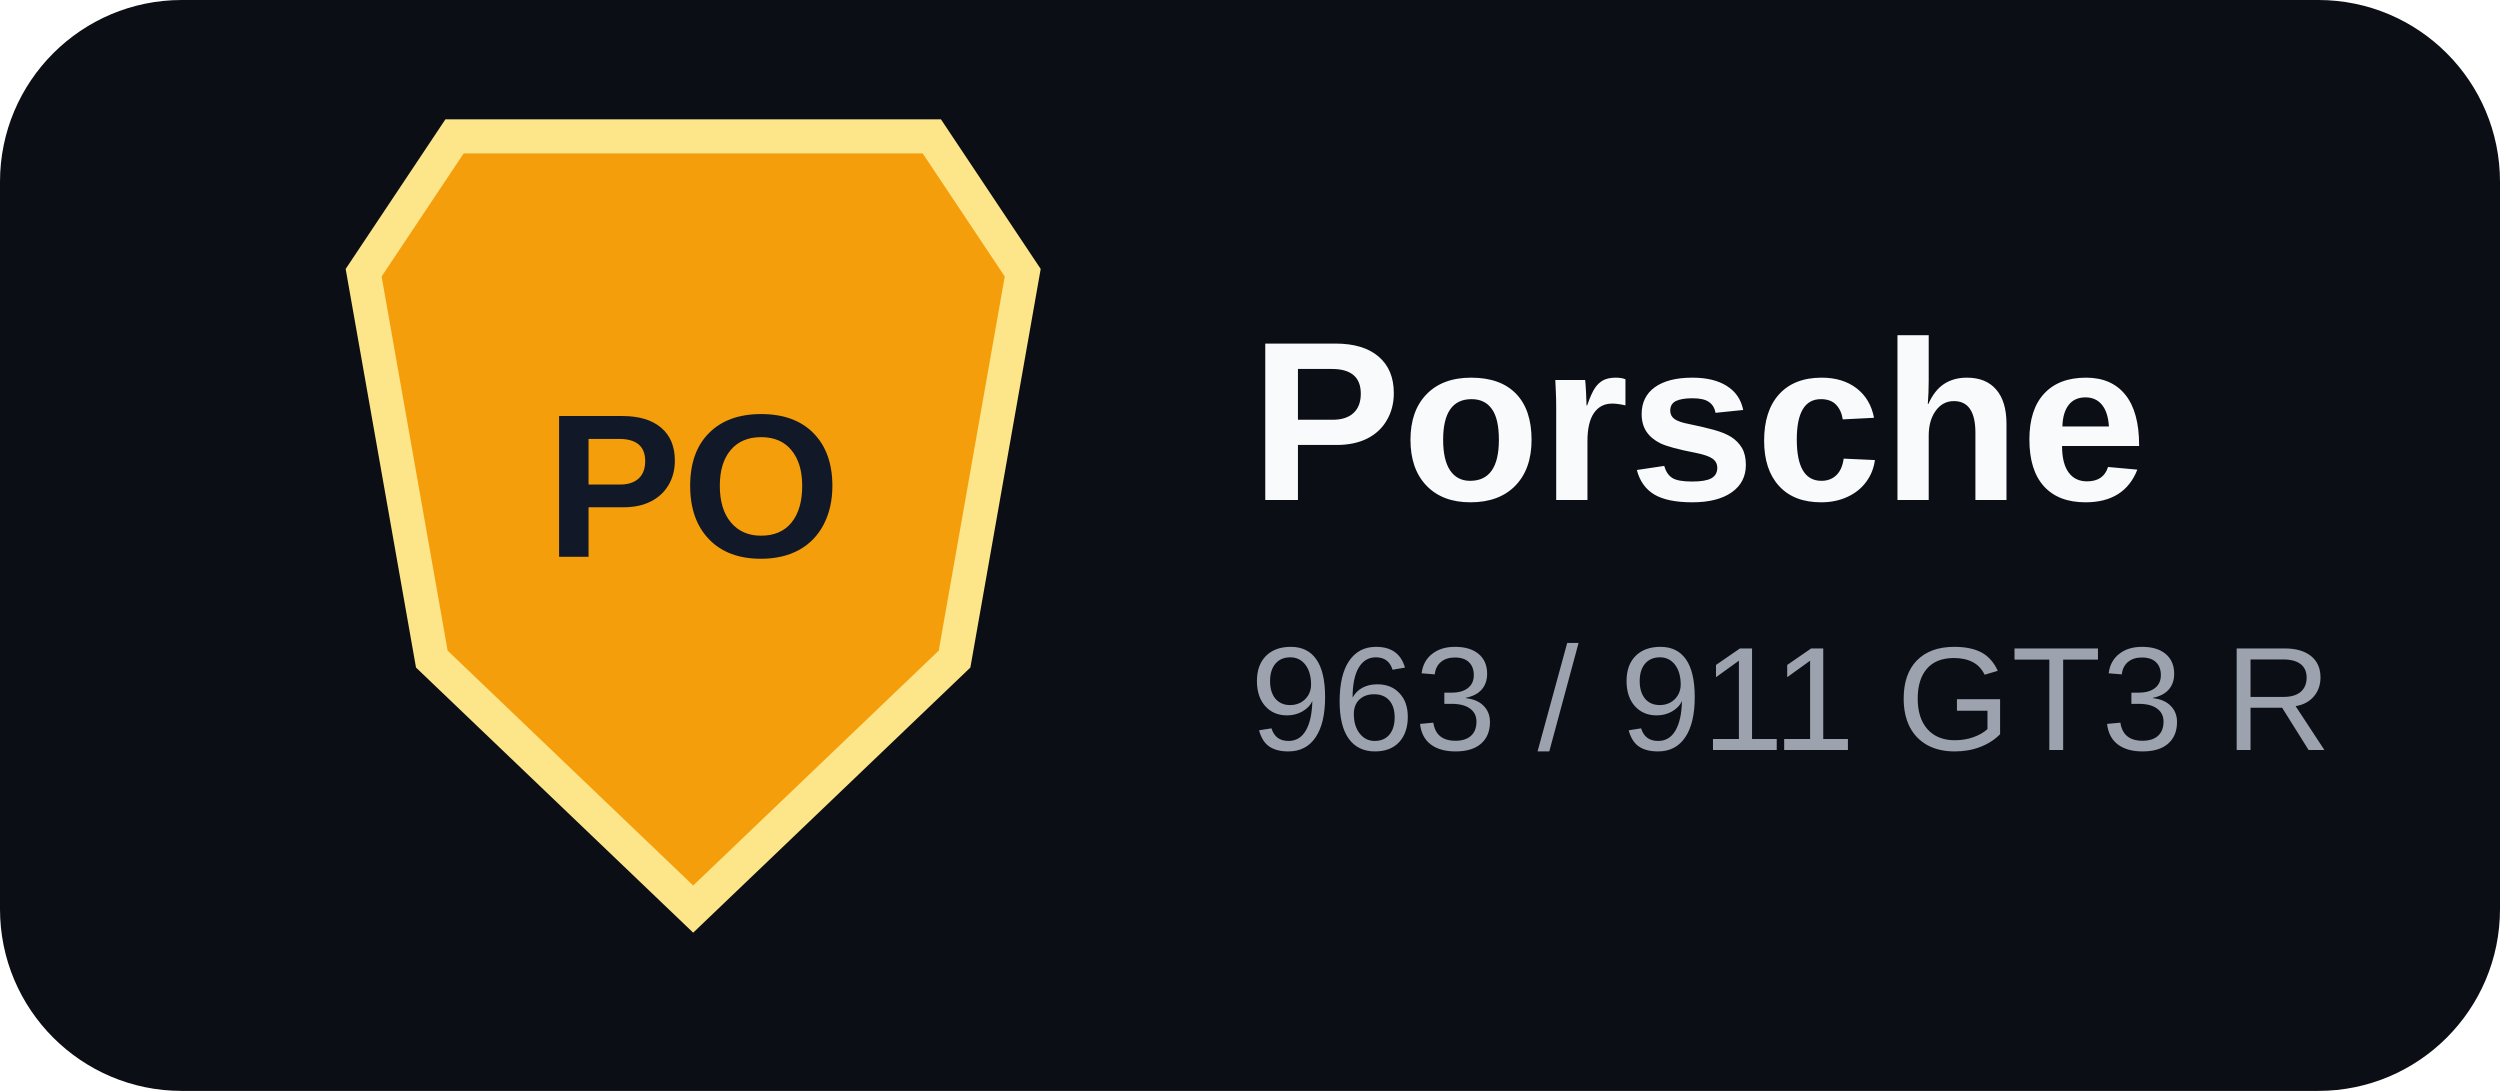
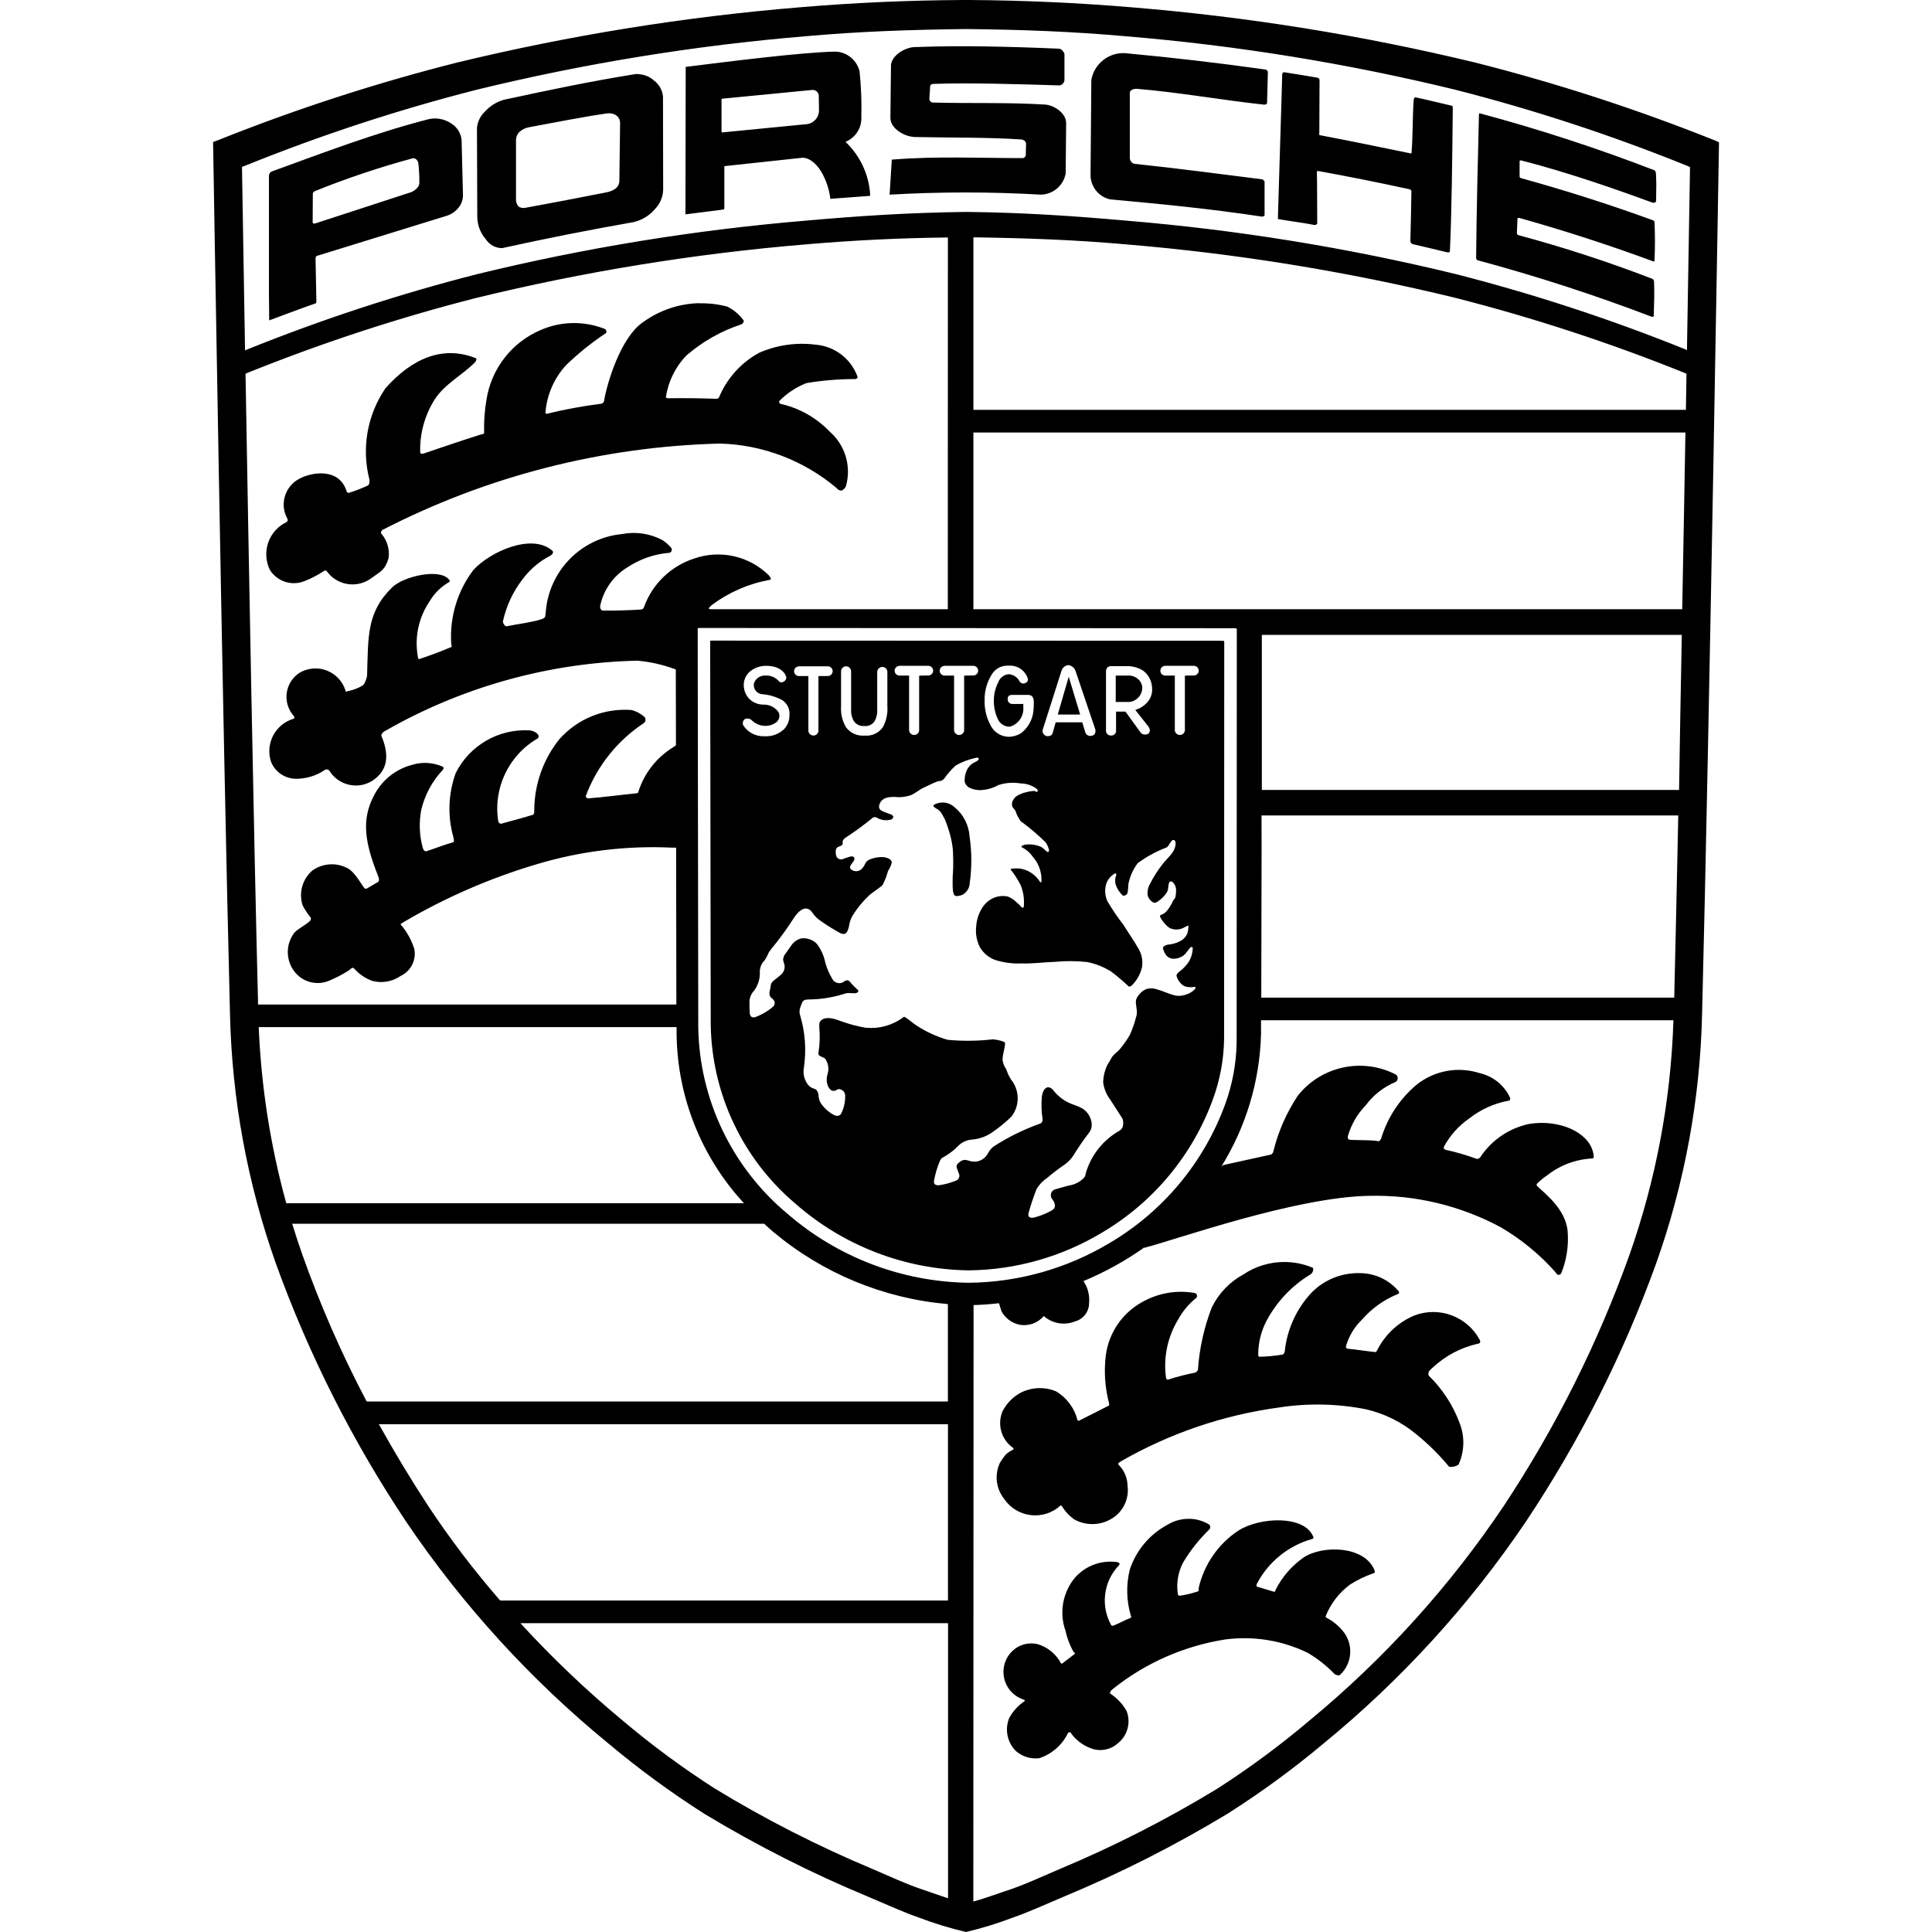
- <svg xmlns="http://www.w3.org/2000/svg" viewBox="0 0 220 96">
-   <rect width="220" height="96" rx="16" fill="#0b0e15" />
-   <path d="M40 12h42l8 12-6 34-23 22-23-22-6-34z" fill="#f59e0b" stroke="#fde68a" stroke-width="3" />
-   <text x="61" y="49" text-anchor="middle" fill="#111827" font-size="18" font-family="Arial" font-weight="700">PO</text>
-   <text x="110" y="44" fill="#f8fafc" font-size="20" font-family="Arial" font-weight="700">Porsche</text>
-   <text x="110" y="66" fill="#9ca3af" font-size="13" font-family="Arial">963 / 911 GT3 R</text>
+ <svg xmlns="http://www.w3.org/2000/svg" role="img" viewBox="0 0 24 24">
+   <path d="M11.972 0A25.68 25.68 0 0 0 9.93.091a27.858 27.858 0 0 0-4.248.685 23.565 23.565 0 0 0-2.975.966l-.06.022s.118 7.243.21 10.831a9.934 9.934 0 0 0 .569 3.098 14.899 14.899 0 0 0 1.622 3.214A12.884 12.884 0 0 0 7.56 21.66a11.234 11.234 0 0 0 1.192.873 15.214 15.214 0 0 0 2.038 1.031c.233.098.436.192.62.255A4.58 4.58 0 0 0 12 24a4.58 4.58 0 0 0 .59-.182c.182-.063.387-.156.62-.255a15.22 15.22 0 0 0 2.037-1.031 11.25 11.25 0 0 0 1.194-.873 12.88 12.88 0 0 0 2.511-2.752 14.889 14.889 0 0 0 1.622-3.214 9.934 9.934 0 0 0 .57-3.098c.091-3.588.21-10.827.21-10.827a.635.635 0 0 0-.057-.026 23.564 23.564 0 0 0-2.976-.966 27.856 27.856 0 0 0-4.248-.684A26.068 26.068 0 0 0 12.031 0zm0 .361h.057c.679.008 1.288.03 1.963.09a26.585 26.585 0 0 1 4.084.663 22.53 22.53 0 0 1 2.861.937.619.619 0 0 1 .057.025l-.038 2.274a.113.113 0 0 0-.019-.01 22.55 22.55 0 0 0-2.86-.937 26.61 26.61 0 0 0-4.085-.662c-.675-.06-1.281-.1-1.96-.108h-.058c-.679.009-1.29.048-1.965.108a26.608 26.608 0 0 0-4.084.665 22.547 22.547 0 0 0-2.861.938.116.116 0 0 0-.02.01l-.038-2.281.058-.022a22.527 22.527 0 0 1 2.86-.937A26.581 26.581 0 0 1 10.01.45c.675-.06 1.284-.08 1.963-.089zm.288.216a16.633 16.633 0 0 0-.902.008c-.121.005-.288.109-.29.23l-.007.648c-.002.132.172.236.305.239.462.01.87.002 1.318.03.033.003.062.023.062.056l-.003.13a.042.042 0 0 1-.045.046c-.521 0-1.066-.025-1.593.017-.028.002-.027-.005-.028.023l-.024.384-.002.03a16.318 16.318 0 0 1 1.882 0 .32.32 0 0 0 .305-.262l.006-.627c0-.129-.158-.224-.261-.23-.442-.028-.945-.013-1.394-.025a.046.046 0 0 1-.044-.05l.009-.145c0-.028.019-.036.047-.037.444-.016 1.107.005 1.562.019a.072.072 0 0 0 .06-.07V.674c0-.017-.032-.067-.063-.068V.605a33.113 33.113 0 0 0-.9-.028zm-1.88.064c-.423.008-1.341.125-1.862.19L8.515 2.64v.023l.47-.06a.014.014 0 0 0 .01-.006.014.014 0 0 0 .003-.01v-.523l.947-.102c.083-.015.18.046.256.169a.88.88 0 0 1 .114.339l.467-.035c.01 0 .03 0 .028-.01a.988.988 0 0 0-.307-.663.316.316 0 0 0 .197-.31 4.34 4.34 0 0 0-.022-.564.32.32 0 0 0-.3-.247zm3.59.019a.404.404 0 0 0-.413.332l-.01 1.195a.312.312 0 0 0 .24.289c.61.057 1.21.112 1.89.215.011 0 .032-.007.032-.017v-.416c0-.009-.02-.028-.027-.03-.454-.057-1.053-.137-1.589-.193a.076.076 0 0 1-.058-.07v-.812c0-.034.05-.052.084-.05.529.044 1.056.14 1.584.197.014.002.036-.007.037-.021l.01-.382a.037.037 0 0 0-.029-.033 36.382 36.382 0 0 0-1.75-.204zm1.98.237c-.012 0-.022.014-.022.025-.006.274-.045 1.457-.053 1.772v.027c.155.027.326.048.453.074.014.002.035-.008.035-.022-.002-.207 0-.448-.004-.636 0-.013.006-.014.02-.012a31.392 31.392 0 0 1 1.102.22c.008 0 .052.007.052.03-.003.217-.007.4-.013.617a.041.041 0 0 0 .027.04c.145.033.283.067.42.1.037.008.043.001.044-.012.022-.451.03-1.174.036-1.784 0-.008-.003-.02-.01-.022-.153-.035-.297-.072-.453-.105-.014-.003-.022.02-.023.035-.015.223-.009.43-.026.652 0 .008 0 .012-.009.01-.37-.076-.765-.158-1.132-.227-.01-.002-.006-.02-.005-.031l.003-.653a.033.033 0 0 0-.026-.03 23.196 23.196 0 0 0-.417-.068zM7.934.92a.303.303 0 0 0-.037 0c-.543.086-1.089.201-1.64.32a.5.5 0 0 0-.23.143.322.322 0 0 0-.102.205l.004 1.118a.434.434 0 0 0 .106.266.24.24 0 0 0 .204.11 38.518 38.518 0 0 1 1.633-.323.497.497 0 0 0 .268-.166.362.362 0 0 0 .098-.23L8.236 1.2a.28.28 0 0 0-.11-.198.303.303 0 0 0-.191-.08zm2.157.197a.076.076 0 0 1 .08.069l.003.189a.172.172 0 0 1-.14.166l-1.062.104-.009-.008V1.23l.009-.004 1.111-.108a.076.076 0 0 1 .008 0zm-2.52.29a.167.167 0 0 1 .078.022.117.117 0 0 1 .054.106l-.009.704a.125.125 0 0 1-.049.105.291.291 0 0 1-.12.047 61.16 61.16 0 0 1-.997.19.106.106 0 0 1-.088-.017.133.133 0 0 1-.03-.1v-.726a.143.143 0 0 1 .04-.097.243.243 0 0 1 .12-.06c.29-.054.67-.129.968-.172a.167.167 0 0 1 .033-.002zm10.81 0l-.001.001c-.008 0-.008.012-.008.019-.014.606-.03 1.167-.035 1.773 0 .013.006.03.018.033a22.245 22.245 0 0 1 2.158.7c.032.011.031-.013.031-.022.003-.138.01-.278.003-.416a.041.041 0 0 0-.025-.033 16.602 16.602 0 0 0-1.66-.541.028.028 0 0 1-.019-.026l.008-.18c0-.008.014-.01.022-.008a21.848 21.848 0 0 1 1.67.542c.01.003.01-.01.01-.019a5.121 5.121 0 0 0 0-.468.029.029 0 0 0-.02-.026 21.457 21.457 0 0 0-1.638-.523c-.008-.002-.018-.01-.018-.018v-.192c0-.008.013-.013.021-.01.564.144 1.184.36 1.615.519.038.014.06.008.06-.027 0-.157.006-.168-.002-.324-.002-.02-.004-.04-.022-.047a21.383 21.383 0 0 0-2.169-.707zm-12.97.064a.365.365 0 0 0-.084.009c-.65.166-1.303.414-1.956.652a.063.063 0 0 0-.03.052V3.65l.003.33s.471-.177.573-.21c.013-.004.013-.017.013-.031l-.01-.52c0-.015.002-.037.016-.04l1.625-.502a.306.306 0 0 0 .138-.101.237.237 0 0 0 .052-.156l-.017-.683a.272.272 0 0 0-.119-.197.365.365 0 0 0-.204-.068zm-.286.496c.036-.01.07.031.072.063a1.86 1.86 0 0 1 .012.25c-.001.045-.066.097-.11.11l-1.184.386c-.011.004-.031 0-.031-.012l.002-.358c0-.017.02-.031.036-.036a10.796 10.796 0 0 1 1.203-.403zm6.967.981c.653.01 1.246.03 1.9.088a26.591 26.591 0 0 1 4.083.663 22.501 22.501 0 0 1 2.861.937.107.107 0 0 1 .014.007 89.441 89.441 0 0 0-.007.448h-8.851zm-.317.002l-.001 4.618H8.827c-.043-.004-.015-.023.015-.052a1.71 1.71 0 0 1 .715-.312c.022-.002.028-.014-.003-.054a.898.898 0 0 0-.93-.212.985.985 0 0 0-.624.603.04.04 0 0 1-.04.031 6.734 6.734 0 0 1-.47.013c-.025 0-.037-.032-.035-.056a.737.737 0 0 1 .343-.484 1.1 1.1 0 0 1 .519-.178.04.04 0 0 0 .02-.063.515.515 0 0 0-.105-.093.758.758 0 0 0-.504-.077 1.053 1.053 0 0 0-.948.964c-.01.06.006.074-.053.094-.112.038-.322.064-.434.088-.02.003-.05-.043-.045-.063a1.309 1.309 0 0 1 .244-.522 1.006 1.006 0 0 1 .342-.291c.026-.013.05-.044.026-.064-.253-.22-.771.012-.98.241a1.37 1.37 0 0 0-.275.91c0 .016.014.041 0 .047a4.942 4.942 0 0 1-.4.15c-.012.003-.014-.028-.016-.04a.93.93 0 0 1 .147-.677.661.661 0 0 1 .244-.241c.01-.006.008-.018 0-.028-.115-.149-.569-.042-.708.094-.32.312-.297.615-.312 1.097-.001.023-.03.111-.056.123a.57.57 0 0 1-.184.07c-.021.006-.023.014-.028-.007a.39.39 0 0 0-.57-.222.356.356 0 0 0-.077.532c.015.017.02.034-.003.041a.42.42 0 0 0-.275.534.336.336 0 0 0 .296.21.628.628 0 0 0 .37-.108.043.043 0 0 1 .06.01.386.386 0 0 0 .531.124c.162-.107.234-.273.114-.559-.007-.016.02-.046.034-.054a6.615 6.615 0 0 1 3.144-.88 1.78 1.78 0 0 1 .456.101.094.094 0 0 1 .023.008l.002.941a.19.19 0 0 1-.034.025 1.005 1.005 0 0 0-.432.55c-.004.017-.006.021-.035.024-.193.019-.399.047-.591.062-.011.002-.032-.019-.028-.03a1.87 1.87 0 0 1 .725-.908.057.057 0 0 0 .01-.067.375.375 0 0 0-.168-.093 1.087 1.087 0 0 0-.895.362 1.418 1.418 0 0 0-.312.875c-.001.022.003.058-.019.065-.124.039-.261.074-.39.11-.015.004-.035-.011-.038-.027a1.006 1.006 0 0 1 .486-1.03c.051-.04-.038-.102-.102-.102a.963.963 0 0 0-.913.53 1.301 1.301 0 0 0-.03.793c.003.023.019.063-.006.069-.079.019-.265.09-.323.108-.021.007-.035-.003-.047-.03a1.041 1.041 0 0 1-.021-.488 1.102 1.102 0 0 1 .268-.493c.008-.01.011-.032 0-.037a.54.54 0 0 0-.378-.025.74.74 0 0 0-.477.38c-.159.297-.118.583.051 1.005.008.02.018.058 0 .07l-.137.08c-.017.013-.032.002-.044-.015-.055-.078-.124-.202-.21-.24a.415.415 0 0 0-.428.035.406.406 0 0 0-.12.431.875.875 0 0 0 .1.152c.01.014-.001.036-.013.047-.059.052-.14.09-.188.14a.395.395 0 0 0-.01.471.365.365 0 0 0 .45.123 1.624 1.624 0 0 0 .232-.122c.027-.018.045-.051.07-.025a.546.546 0 0 0 .224.153.427.427 0 0 0 .354-.062.305.305 0 0 0 .168-.338.875.875 0 0 0-.143-.27c-.033-.035-.035-.033 0-.054a7.435 7.435 0 0 1 1.66-.724 5.024 5.024 0 0 1 1.69-.207h.046l.003 1.949H3.206c-.054-2.133-.116-5.51-.156-7.836a.113.113 0 0 1 .014-.007 22.499 22.499 0 0 1 2.86-.937 26.59 26.59 0 0 1 4.084-.663 23.38 23.38 0 0 1 1.768-.086zm-3.088.816a1.237 1.237 0 0 0-.693.232c-.286.188-.456.773-.49.982a.044.044 0 0 1-.04.036 5.998 5.998 0 0 0-.676.125c-.007.001-.012-.01-.012-.017a.983.983 0 0 1 .258-.59 3.506 3.506 0 0 1 .493-.396c.013-.011.004-.045-.012-.051a1.035 1.035 0 0 0-.797.012 1.129 1.129 0 0 0-.675.867 2.062 2.062 0 0 0-.029.41c.002.017-.03.018-.045.023-.246.077-.504.167-.71.236-.01.004-.039.002-.039-.01a1.168 1.168 0 0 1 .175-.655c.12-.195.343-.305.505-.469.011-.012.028-.044.011-.051-.41-.165-.797.004-1.124.375a1.395 1.395 0 0 0-.2 1.124c.009.036 0 .075-.019.083a1.805 1.805 0 0 1-.23.089.025.025 0 0 1-.033-.02c-.093-.296-.44-.238-.597-.148a.361.361 0 0 0-.139.489.031.031 0 0 1-.01.044.442.442 0 0 0-.205.596.352.352 0 0 0 .428.137 1.208 1.208 0 0 0 .246-.129.027.027 0 0 1 .03.004.393.393 0 0 0 .566.08c.115-.082.16-.096.204-.244a.39.39 0 0 0-.09-.3c-.012-.01-.001-.04.013-.047A9.692 9.692 0 0 1 8.947 5.51a2.35 2.35 0 0 1 1.446.553.072.072 0 0 0 .062.031.098.098 0 0 0 .054-.056.66.66 0 0 0-.204-.678 1.21 1.21 0 0 0-.612-.344c-.012-.003-.02-.029-.01-.037a.968.968 0 0 1 .335-.22 3.587 3.587 0 0 1 .605-.05c.014-.001.035-.015.03-.028a.606.606 0 0 0-.527-.4 1.325 1.325 0 0 0-.693.1 1.118 1.118 0 0 0-.5.553.036.036 0 0 1-.032.02 12.139 12.139 0 0 0-.594-.007c-.014 0-.035 0-.035-.014a.943.943 0 0 1 .255-.517 1.989 1.989 0 0 1 .68-.386c.019-.006.04-.036.029-.051a.549.549 0 0 0-.201-.17 1.237 1.237 0 0 0-.347-.041zm3.405 1.607h8.845c-.012.686-.025 1.433-.04 2.195h-8.805zM8.681 7.801l6.666.003a.016.016 0 0 1 .017.013l-.002 5.138a2.354 2.354 0 0 1-.143.764 3.327 3.327 0 0 1-1.44 1.725 3.468 3.468 0 0 1-1.74.491 3.512 3.512 0 0 1-2.26-.86 3.078 3.078 0 0 1-1.105-2.31L8.667 7.82c0-.013.001-.019.014-.019zm6.994.086h5.217c-.012.645-.025 1.296-.034 1.926h-5.183V8.318zm-6.839.071c-.013 0-.014.005-.014.018l.007 4.753a2.97 2.97 0 0 0 1.054 2.225 3.333 3.333 0 0 0 2.153.827 3.284 3.284 0 0 0 1.66-.473 3.193 3.193 0 0 0 1.374-1.66 2.28 2.28 0 0 0 .136-.734l.002-4.94a.015.015 0 0 0-.016-.014zm4.436.304a.101.101 0 0 1 .001 0 .11.11 0 0 1 .087.071l.242.715a.079.079 0 0 1-.003.07.066.066 0 0 1-.054.024.065.065 0 0 1-.063-.044l-.038-.125h-.33l-.036.128c-.01.04-.04.044-.071.044a.063.063 0 0 1-.044-.028.057.057 0 0 1-.01-.052l.232-.728a.101.101 0 0 1 .087-.075zm-.763.007a.226.226 0 0 1 .023 0 .232.232 0 0 1 .235.157.046.046 0 0 1-.031.059.053.053 0 0 1-.07-.02.166.166 0 0 0-.132-.09.151.151 0 0 0-.133.1.498.498 0 0 0-.055.222.524.524 0 0 0 .046.228.159.159 0 0 0 .154.102.233.233 0 0 0 .166-.243v-.039h-.135a.057.057 0 0 1-.059-.063c0-.023.007-.05.059-.05h.192c.064 0 .073.048.073.09a.792.792 0 0 1-.011.152.399.399 0 0 1-.15.236.301.301 0 0 1-.15.043.257.257 0 0 1-.227-.145.618.618 0 0 1-.073-.31.577.577 0 0 1 .08-.304.226.226 0 0 1 .198-.125zm-2.988.002a.318.318 0 0 1 .004 0c.183.002.243.111.243.15 0 .035-.061.08-.095.039a.2.2 0 0 0-.157-.068.143.143 0 0 0-.15.096.114.114 0 0 0 .094.135.61.61 0 0 1 .267.08h-.001a.202.202 0 0 1 .081.18.247.247 0 0 1-.067.175.327.327 0 0 1-.247.088.297.297 0 0 1-.263-.14c-.004-.01-.01-.063.034-.078a.084.084 0 0 1 .082.026.239.239 0 0 0 .156.063.223.223 0 0 0 .148-.05.105.105 0 0 0 .024-.116.219.219 0 0 0-.193-.098.25.25 0 0 1-.172-.07.25.25 0 0 1-.069-.196.219.219 0 0 1 .1-.163.318.318 0 0 1 .181-.053zm1.649 0a.06.06 0 0 1 .001 0 .06.06 0 0 1 .006 0h.355a.06.06 0 1 1 0 .12l-.114.002v.682a.063.063 0 0 1-.125 0v-.683h-.116a.06.06 0 0 1-.007-.12zm.56 0a.06.06 0 0 1 .001 0 .06.06 0 0 1 .006 0h.354a.06.06 0 1 1 0 .12l-.114.002v.682a.063.063 0 0 1-.125 0v-.683h-.115a.06.06 0 0 1-.007-.12zm2.74 0a.06.06 0 0 1 .002 0 .06.06 0 0 1 .006 0h.353a.06.06 0 1 1 0 .12l-.112.002v.682a.063.063 0 0 1-.125 0v-.683h-.116a.06.06 0 0 1-.007-.12zm-.677.004a.063.063 0 0 1 .012 0h.19a.364.364 0 0 1 .208.058.278.278 0 0 1 .108.206.235.235 0 0 1-.071.198.305.305 0 0 1-.117.075l-.02.007.158.2a.086.086 0 0 1 .023.056c-.002.032-.023.05-.06.05a.066.066 0 0 1-.056-.027l-.187-.258h-.117v.23a.059.059 0 0 1-.063.067.06.06 0 0 1-.062-.067v-.726a.073.073 0 0 1 .016-.05.063.063 0 0 1 .038-.019zm-3.87.002a.06.06 0 0 1 .003 0h.357a.06.06 0 0 1 0 .121h-.116v.684a.063.063 0 0 1-.125 0v-.684h-.116a.06.06 0 0 1-.003-.12zm.583 0a.063.063 0 0 1 .002 0 .063.063 0 0 1 .065.064v.471a.258.258 0 0 0 .037.151.146.146 0 0 0 .127.056.138.138 0 0 0 .125-.056.265.265 0 0 0 .035-.15V8.34h.001a.063.063 0 0 1 .125 0v.432a.474.474 0 0 1-.056.262.25.25 0 0 1-.228.104.26.26 0 0 1-.23-.104.456.456 0 0 1-.061-.262V8.34a.063.063 0 0 1 .058-.063zm3.354.115v.328h.13a.18.18 0 0 0 .2-.174.15.15 0 0 0-.051-.109.178.178 0 0 0-.13-.045zm-.584.015l-.136.469h.278zm-1.14 1.005c.011 0 .021.002.022.011.002.018-.016.029-.042.042a.206.206 0 0 0-.094.08.31.31 0 0 0-.039.163.115.115 0 0 0 .063.079.298.298 0 0 0 .142.028.502.502 0 0 0 .215-.063.581.581 0 0 1 .276-.02.341.341 0 0 1 .194.063c.024.017.02.038.011.04-.014.005-.029-.012-.044-.01a.674.674 0 0 0-.142.03c-.06.027-.087.037-.116.09a.099.099 0 0 0-.007.073c.01.024.035.04.04.057a.446.446 0 0 0 .064.125.205.205 0 0 0 .03.023 2.668 2.668 0 0 1 .282.243.26.26 0 0 1 .04.093c.003.012-.007.03-.018.025a.255.255 0 0 1-.036-.029.178.178 0 0 0-.053-.039.368.368 0 0 0-.176-.025c-.027 0-.081.024-.05.036a.357.357 0 0 1 .132.116.43.43 0 0 1 .107.31c0 .006-.012.01-.015.006a.359.359 0 0 0-.102-.109.324.324 0 0 0-.21-.062c-.015.001-.06 0-.055.014a1.19 1.19 0 0 1 .123.191.562.562 0 0 1 .039.276c-.001.005-.02.01-.023.005a.61.61 0 0 0-.077-.076.349.349 0 0 0-.094-.06.29.29 0 0 0-.204.028.325.325 0 0 0-.13.132.492.492 0 0 0-.062.205.46.46 0 0 0 .042.257.368.368 0 0 0 .19.164.955.955 0 0 0 .334.044c.139.005.278-.016.417-.02a1.943 1.943 0 0 1 .396.003.88.88 0 0 1 .3.12 2.64 2.64 0 0 1 .215.183c.008.006.026-.003.035-.009a.462.462 0 0 0 .131-.233.346.346 0 0 0-.056-.246c-.047-.085-.116-.18-.17-.27a2.962 2.962 0 0 1-.202-.296.305.305 0 0 1-.017-.221.238.238 0 0 1 .107-.128c.011-.007.022.006.017.021a.184.184 0 0 0-.008.112.32.32 0 0 0 .089.14c.013.01.047-.005.055-.021.018-.043.007-.11.023-.154a.619.619 0 0 1 .108-.226 1.47 1.47 0 0 1 .36-.196c.033-.019.054-.105.091-.091.037.013.017.1-.011.142-.04.062-.087.1-.131.156a1.536 1.536 0 0 0-.157.247.222.222 0 0 0-.029.137.14.14 0 0 0 .073.094c.022.01.05-.01.07-.025a.385.385 0 0 0 .097-.103c.023-.038.01-.089.032-.128.006-.009.03-.007.037 0a.139.139 0 0 1 .044.084.393.393 0 0 1-.01.113c-.003.008-.024.027-.031.045a.244.244 0 0 1-.02.04c-.036.063-.078.116-.125.126-.01.001-.017.021-.01.03a.391.391 0 0 0 .113.132.198.198 0 0 0 .152.01c.027-.008.048-.027.079-.037.013-.004.005.004.005.017a.27.27 0 0 1-.015.086.19.19 0 0 1-.075.083.395.395 0 0 1-.166.05c-.027.005-.068.025-.058.051a.256.256 0 0 0 .042.085.122.122 0 0 0 .08.039.205.205 0 0 0 .125-.036c.04-.026.061-.074.096-.108.007-.006.026 0 .026.01a.36.36 0 0 1-.041.158.497.497 0 0 1-.128.138c-.015.013-.033.029-.033.049a.2.2 0 0 0 .044.084.134.134 0 0 0 .083.054.269.269 0 0 0 .1 0c.013 0 .01.023-.001.031a.253.253 0 0 1-.117.068.25.25 0 0 1-.128.008c-.081-.02-.134-.05-.214-.073a.23.23 0 0 0-.135-.009.227.227 0 0 0-.106.083.133.133 0 0 0-.03.064c-.006.063.025.13.005.192a1.415 1.415 0 0 1-.081.234 1.314 1.314 0 0 1-.115.165c-.04.054-.093.074-.12.133a.638.638 0 0 1-.038.063.515.515 0 0 0-.058.229.452.452 0 0 0 .085.209l.153.237a.149.149 0 0 1 .009.083.088.088 0 0 1-.044.07.893.893 0 0 0-.419.527l-.002.013v.004a.106.106 0 0 1-.021.042.334.334 0 0 1-.19.096c-.055.015-.11.029-.165.046a.077.077 0 0 0-.044.031.08.08 0 0 0 .009.097.137.137 0 0 1 .03.071.063.063 0 0 1-.013.042.108.108 0 0 1-.028.022.865.865 0 0 1-.216.087c-.05.011-.086-.002-.07-.059a3.075 3.075 0 0 1 .098-.293.42.42 0 0 1 .133-.14 2.289 2.289 0 0 1 .212-.162.411.411 0 0 0 .119-.126 3.299 3.299 0 0 1 .19-.275.163.163 0 0 0 .029-.129.246.246 0 0 0-.142-.185 1.052 1.052 0 0 0-.085-.034.534.534 0 0 1-.246-.175.09.09 0 0 0-.062-.04c-.063.002-.081.09-.083.138a1.17 1.17 0 0 0 .004.212.18.18 0 0 1 .004.072.055.055 0 0 1-.039.034 2.74 2.74 0 0 0-.565.279.24.24 0 0 0-.063.07l-.017.029a.187.187 0 0 1-.223.08.5.5 0 0 0-.044-.011.094.094 0 0 0-.064.017.162.162 0 0 0-.041.036.06.06 0 0 0-.01.019v.006a.057.057 0 0 0 0 .008.07.07 0 0 0 .004.017l.022.06a.066.066 0 0 1-.038.096.881.881 0 0 1-.203.055c-.04.005-.075-.01-.065-.057a1.1 1.1 0 0 1 .07-.237.094.094 0 0 1 .057-.06.79.79 0 0 0 .179-.14.266.266 0 0 1 .169-.073.512.512 0 0 0 .262-.1 1.73 1.73 0 0 0 .225-.186.37.37 0 0 0-.006-.46l-.02-.035c-.019-.03-.03-.073-.046-.104a.24.24 0 0 1-.039-.104c0-.068.027-.133.031-.201a.024.024 0 0 0-.016-.025.488.488 0 0 0-.137-.03 2.677 2.677 0 0 1-.56.006 1.423 1.423 0 0 1-.39-.18c-.053-.033-.085-.07-.139-.101-.014-.008-.015-.005-.028.006a.672.672 0 0 1-.459.125h-.002a1.766 1.766 0 0 1-.294-.077c-.073-.027-.19-.074-.26-.015-.029.025-.022.06-.022.093a1.244 1.244 0 0 1-.01.305.038.038 0 0 0 .003.032.044.044 0 0 0 .006.006.136.136 0 0 0 .036.02l.01.004c.028.01.033.023.05.058a.196.196 0 0 1 .016.062.159.159 0 0 1-.003.062.544.544 0 0 1-.009.039.207.207 0 0 0 .008.135.115.115 0 0 0 .042.053.073.073 0 0 0 .01.004.063.063 0 0 0 .01.003.068.068 0 0 0 .01 0h.01a.074.074 0 0 0 .02-.008l.004-.002a.05.05 0 0 1 .035-.012.046.046 0 0 1 .01.003.08.08 0 0 1 .063.074.484.484 0 0 1-.046.221.058.058 0 0 1-.077.03l-.018-.007a.445.445 0 0 1-.14-.117.19.19 0 0 1-.049-.112.12.12 0 0 0-.028-.082.09.09 0 0 0-.032-.016.144.144 0 0 1-.07-.046.268.268 0 0 1-.052-.219 1.5 1.5 0 0 0-.046-.64.149.149 0 0 1 .002-.108l.016-.043a.148.148 0 0 1 .007-.016.06.06 0 0 1 .042-.032.167.167 0 0 1 .029-.003 1.516 1.516 0 0 0 .45-.07.152.152 0 0 1 .062-.01.89.89 0 0 0 .073.002c.03 0 .06-.027.024-.05a.847.847 0 0 1-.084-.087.046.046 0 0 0-.052-.022.072.072 0 0 0-.01.005l-.009.005a.098.098 0 0 1-.152-.029.824.824 0 0 1-.087-.202.555.555 0 0 0-.109-.238.235.235 0 0 0-.19-.063.216.216 0 0 0-.13.098l-.063.088a.144.144 0 0 0-.031.067.107.107 0 0 0 0 .016.14.14 0 0 0 .008.032.133.133 0 0 1-.039.154l-.094.075a.087.087 0 0 0-.03.06.527.527 0 0 1-.012.06.13.13 0 0 0-.003.045.088.088 0 0 0 .002.012.081.081 0 0 0 .031.04.156.156 0 0 1 .013.012.074.074 0 0 1 .012.017.06.06 0 0 1-.012.07.219.219 0 0 1-.024.021.753.753 0 0 1-.19.108.098.098 0 0 1-.026.006c-.038.003-.05-.026-.052-.06-.003-.044-.003-.089-.003-.134a.207.207 0 0 1 .057-.137.36.36 0 0 0 .072-.225.197.197 0 0 1 .04-.13.305.305 0 0 0 .057-.09.257.257 0 0 1 .039-.066 3.861 3.861 0 0 0 .281-.384c.054-.086.155-.192.237-.073a.357.357 0 0 0 .078.084 2.395 2.395 0 0 0 .259.164c.094.053.109-.042.125-.121v-.003a.331.331 0 0 1 .038-.092 1.26 1.26 0 0 1 .202-.247c.043-.038.105-.076.15-.113.018-.016.023-.018.03-.04.009-.022.024-.05.034-.078.01-.027.015-.055.024-.076a.344.344 0 0 0 .044-.098v-.003a.023.023 0 0 0 0-.005v-.007l-.003-.007a.05.05 0 0 0-.021-.024.18.18 0 0 0-.102-.026h-.003a.384.384 0 0 0-.148.031.106.106 0 0 0-.054.054.226.226 0 0 1-.042.063.098.098 0 0 1-.13.006c-.024-.016-.014-.043 0-.063a.414.414 0 0 0 .035-.05.042.042 0 0 0 .005-.025v-.004l-.002-.005a.031.031 0 0 0-.005-.006.046.046 0 0 0-.045-.007.98.98 0 0 0-.083.027.064.064 0 0 1-.094-.047.174.174 0 0 1-.003-.055.055.055 0 0 1 .04-.05c.02-.006.05-.017.046-.042a.079.079 0 0 1 0-.023.052.052 0 0 1 .012-.024.14.14 0 0 1 .03-.025 3.869 3.869 0 0 0 .32-.234.05.05 0 0 1 .064-.01l.01.006a.223.223 0 0 0 .151.02.046.046 0 0 0 .041-.03.025.025 0 0 0 0-.005v-.005l-.002-.006-.003-.004a.071.071 0 0 0-.035-.021l-.058-.021a.269.269 0 0 1-.052-.025.053.053 0 0 1-.025-.059c.023-.113.147-.114.241-.105h.004a.505.505 0 0 0 .14-.022c.06-.021.106-.067.163-.094.057-.027.117-.057.176-.08.018-.006.033-.002.049-.009a.091.091 0 0 0 .035-.025.965.965 0 0 1 .142-.163.822.822 0 0 1 .236-.092.107.107 0 0 1 .03-.006zm-.425.557a.219.219 0 0 0-.105.026c-.009.005-.015.016-.008.024.018.021.049.03.07.05a.16.16 0 0 1 .035.046c.009.019.024.04.033.06a1.296 1.296 0 0 1 .045.123 1.227 1.227 0 0 1 .05.209c.01.057.007.117.01.175v.081c-.001.023-.001.047-.003.07a1.143 1.143 0 0 0-.004.098v.08c.002.07.013.12.044.12a.18.18 0 0 0 .084-.019.175.175 0 0 0 .085-.148 2.026 2.026 0 0 0-.003-.576.51.51 0 0 0-.188-.362.219.219 0 0 0-.144-.057zm3.96.161h5.177c-.017.825-.034 1.6-.05 2.263h-5.13l.004-1.862zm-.006 2.544h5.123a9.697 9.697 0 0 1-.545 2.911 14.495 14.495 0 0 1-1.56 3.118 12.45 12.45 0 0 1-2.415 2.669 10.809 10.809 0 0 1-1.147.848 14.592 14.592 0 0 1-1.96.999c-.224.096-.418.186-.596.247-.193.065-.358.125-.474.156v-.115l.003-7.295a3.552 3.552 0 0 0 .316-.023c.005.015.016.057.031.1a.333.333 0 0 0 .219.166.317.317 0 0 0 .306-.107.373.373 0 0 0 .388.067.235.235 0 0 0 .175-.227.43.43 0 0 0-.033-.208l-.036-.066a3.925 3.925 0 0 0 .744-.41l.02-.006c.373-.094 1.872-.631 2.791-.643a3.28 3.28 0 0 1 1.627.39 2.792 2.792 0 0 1 .682.56c.006.009.013.028.037.032a.036.036 0 0 0 .034-.022 1.139 1.139 0 0 0 .079-.516c-.02-.282-.3-.486-.383-.57-.003-.003-.01-.021.02-.041a.674.674 0 0 1 .105-.085.983.983 0 0 1 .562-.212c.03.003.02-.04.012-.076-.058-.25-.415-.412-.79-.354a.963.963 0 0 0-.613.417c-.007.011-.042.027-.056.013a2.926 2.926 0 0 0-.369-.107c-.045-.01-.021-.044-.019-.05a1.003 1.003 0 0 1 .304-.337 1.125 1.125 0 0 1 .494-.224c.022 0 .022-.03.016-.04a.55.55 0 0 0-.375-.302.844.844 0 0 0-.78.14 1.397 1.397 0 0 0-.445.673c-.014.02-.018.036-.036.032-.099-.02-.345-.007-.367-.022-.015-.007-.012-.03-.009-.045a.91.91 0 0 1 .222-.38.882.882 0 0 1 .364-.286.055.055 0 0 0 .01-.094.98.98 0 0 0-1.22.263 2.192 2.192 0 0 0-.304.696c-.002.009-.017.036-.036.036l-.508.112-.083.019-.022.023a3.29 3.29 0 0 0 .497-1.65zm-12.45.085h5.19v.09a3.145 3.145 0 0 0 .837 2.098H3.556a9.74 9.74 0 0 1-.342-2.188zm.415 2.443h5.863a2.566 2.566 0 0 0 .112.1 3.897 3.897 0 0 0 2.17.898v1.21h-7.22a13.789 13.789 0 0 1-.8-1.827 10.401 10.401 0 0 1-.125-.38zm10.584.29l-.01.012h-.002l-.002-.002a3.29 3.29 0 0 0 .015-.01zm1.738.185a.911.911 0 0 0-.507.155.934.934 0 0 0-.392.41 2.65 2.65 0 0 0-.172.775.063.063 0 0 1-.038.035 2.897 2.897 0 0 0-.335.087.026.026 0 0 1-.023-.02 1.105 1.105 0 0 1 .15-.727.886.886 0 0 1 .218-.263.037.037 0 0 0-.017-.068.98.98 0 0 0-.648.114.888.888 0 0 0-.452.667 1.589 1.589 0 0 0 .042.594c0 .006.006.027-.016.031-.076.037-.282.145-.355.18-.005.002-.019.005-.022-.006a.58.58 0 0 0-.268-.358.526.526 0 0 0-.446.022.548.548 0 0 0-.216.224.375.375 0 0 0 .127.455c.006.006.017.02 0 .025-.09.049-.092.06-.16.161a.428.428 0 0 0 .052.45.465.465 0 0 0 .7.082c.004-.003.018.005.025.02a.548.548 0 0 0 .143.151.463.463 0 0 0 .455 0 .413.413 0 0 0 .21-.415.378.378 0 0 0-.111-.262c-.013-.016 0-.024.034-.046a5.404 5.404 0 0 1 1.96-.666 3.121 3.121 0 0 1 1.076.022 1.504 1.504 0 0 1 .629.312 2.841 2.841 0 0 1 .406.402.164.164 0 0 0 .117-.025.66.66 0 0 0 .014-.517 1.604 1.604 0 0 0-.384-.59c-.003-.002-.003-.013-.003-.02-.004-.03.015-.045.052-.079a1.211 1.211 0 0 1 .562-.297c.027-.002.038-.022.02-.053a.656.656 0 0 0-.808-.298h-.001a.916.916 0 0 0-.454.416c-.006.011-.022.05-.037.038-.09-.008-.242-.032-.331-.04-.041-.002-.025-.039-.024-.045a.744.744 0 0 1 .194-.316 1.176 1.176 0 0 1 .444-.318.021.021 0 0 0 .016-.031.627.627 0 0 0-.465-.229.81.81 0 0 0-.617.238 1.255 1.255 0 0 0-.337.74c-.009.023-.02.035-.037.035a2 2 0 0 1-.278.025c-.015-.004-.014-.02-.014-.036a.91.91 0 0 1 .101-.406 1.491 1.491 0 0 1 .55-.582c.036-.025.038-.076.026-.082a.911.911 0 0 0-.355-.071zM4.707 17.692h7.069v2.19H6.213a11.237 11.237 0 0 1-.898-1.181 16.446 16.446 0 0 1-.609-1.01zm10.076 1.176a.497.497 0 0 0-.273.069.982.982 0 0 0-.475.56 1.09 1.09 0 0 0 .012.571c.003.007.012.024-.002.03-.078.03-.136.065-.213.096-.004 0-.024.005-.028-.005a.631.631 0 0 1 .088-.736c.017-.015.027-.035-.008-.047a.588.588 0 0 0-.531.193.677.677 0 0 0-.117.659.922.922 0 0 0 .099.261c.003.005.03.021.014.028l-.15.115c-.003.003-.014.008-.019 0a.486.486 0 0 0-.29-.238.341.341 0 0 0-.317.088.361.361 0 0 0 .147.602c.007.003.017.012.005.02a.587.587 0 0 0-.19.212.377.377 0 0 0 .085.406.37.37 0 0 0 .29.089.605.605 0 0 0 .357-.313c.002-.003.021-.017.031-.006a.531.531 0 0 0 .264.2.324.324 0 0 0 .323-.065.35.35 0 0 0 .111-.4.61.61 0 0 0-.201-.216c-.013-.01-.003-.035.023-.055a2.972 2.972 0 0 1 1.402-.62 1.801 1.801 0 0 1 1.025.166 1.547 1.547 0 0 1 .337.267c.013.007.05.02.063.008a.397.397 0 0 0 .035-.548.654.654 0 0 0-.206-.165.043.043 0 0 1-.007-.015.906.906 0 0 1 .301-.393 1.382 1.382 0 0 1 .295-.143c.022-.006.018-.02.007-.047-.128-.293-.635-.304-.874-.15a1.088 1.088 0 0 0-.346.396c-.005.01-.012.04-.025.031l-.213-.064c-.004 0-.004-.024-.002-.028a1.115 1.115 0 0 1 .696-.565c.015-.006.01-.02.007-.028-.11-.268-.661-.245-.93-.074a1.167 1.167 0 0 0-.493.714c-.003.02.006.037-.007.04a1.239 1.239 0 0 1-.23.055.024.024 0 0 1-.022-.023.642.642 0 0 1 .067-.392 2 2 0 0 1 .324-.408.043.043 0 0 0-.003-.063.497.497 0 0 0-.236-.07zm-3.006 1.296v3.417c-.098-.032-.214-.074-.342-.117-.178-.06-.373-.151-.597-.247a14.587 14.587 0 0 1-1.96-1 10.816 10.816 0 0 1-1.147-.847 12.861 12.861 0 0 1-1.266-1.206h5.31z" />
</svg>
